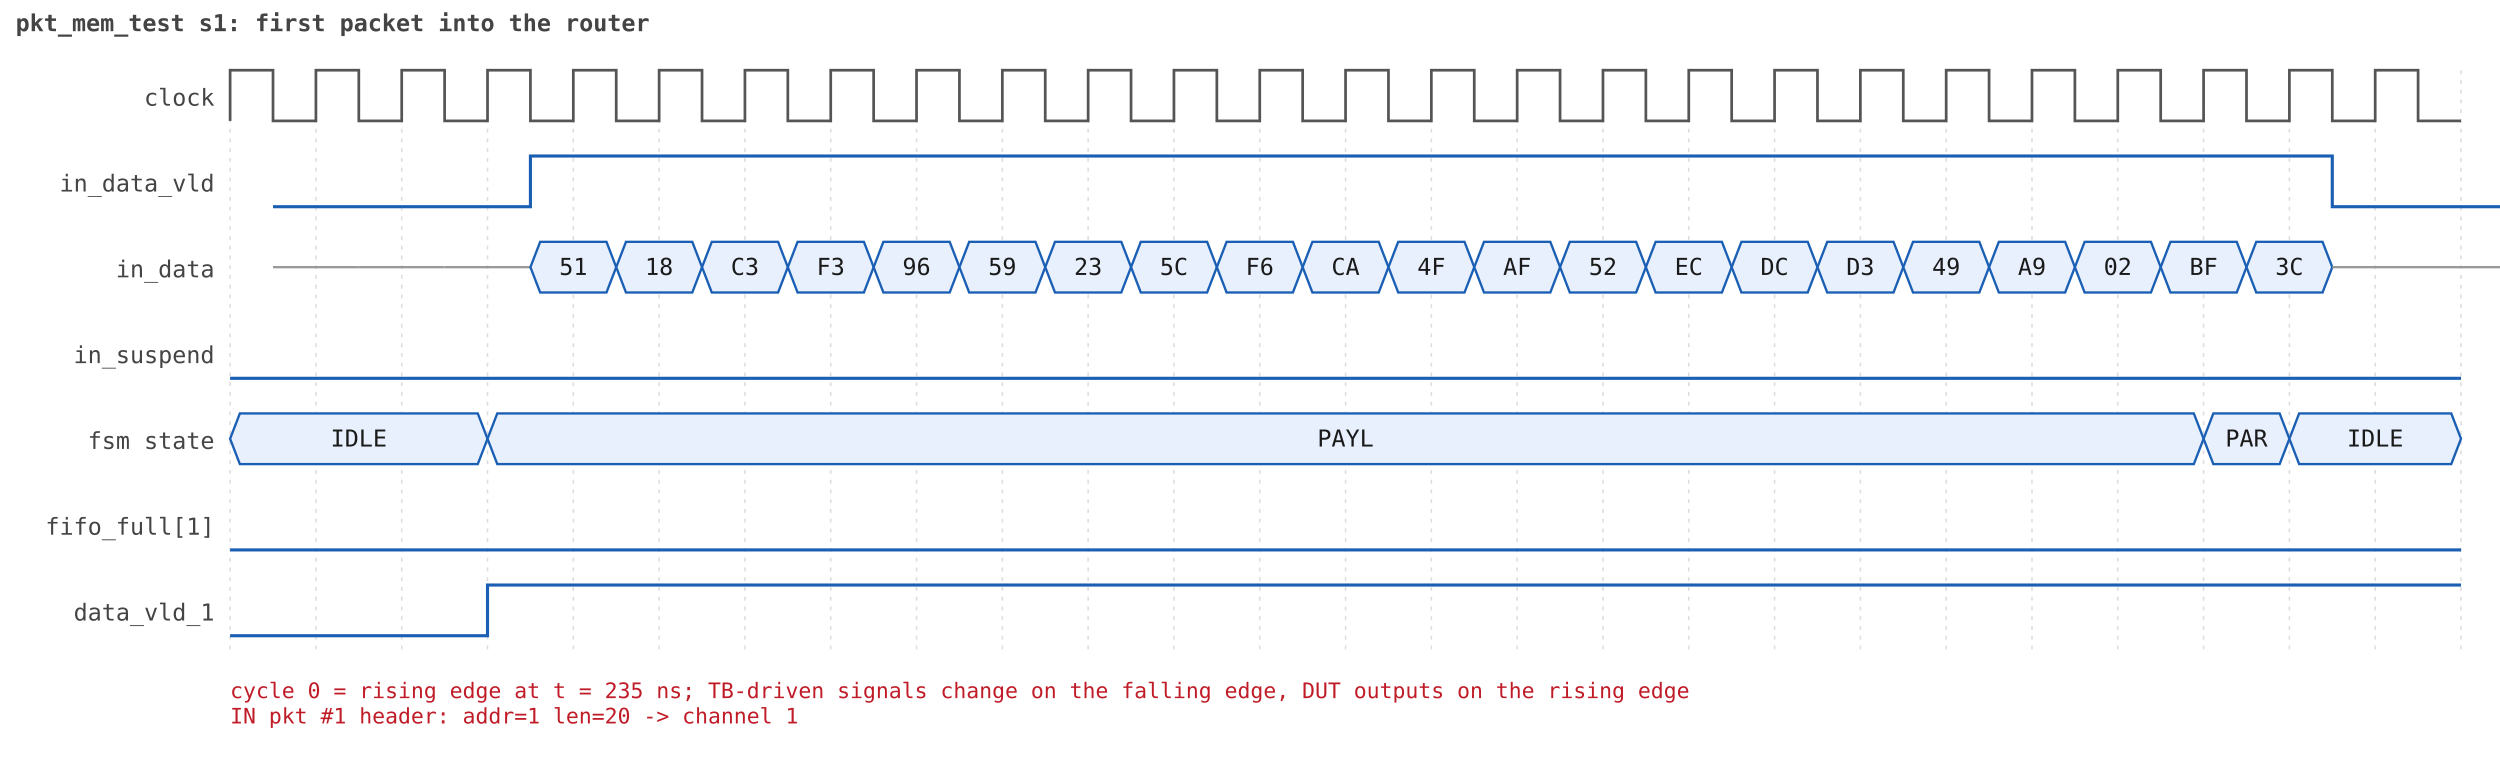
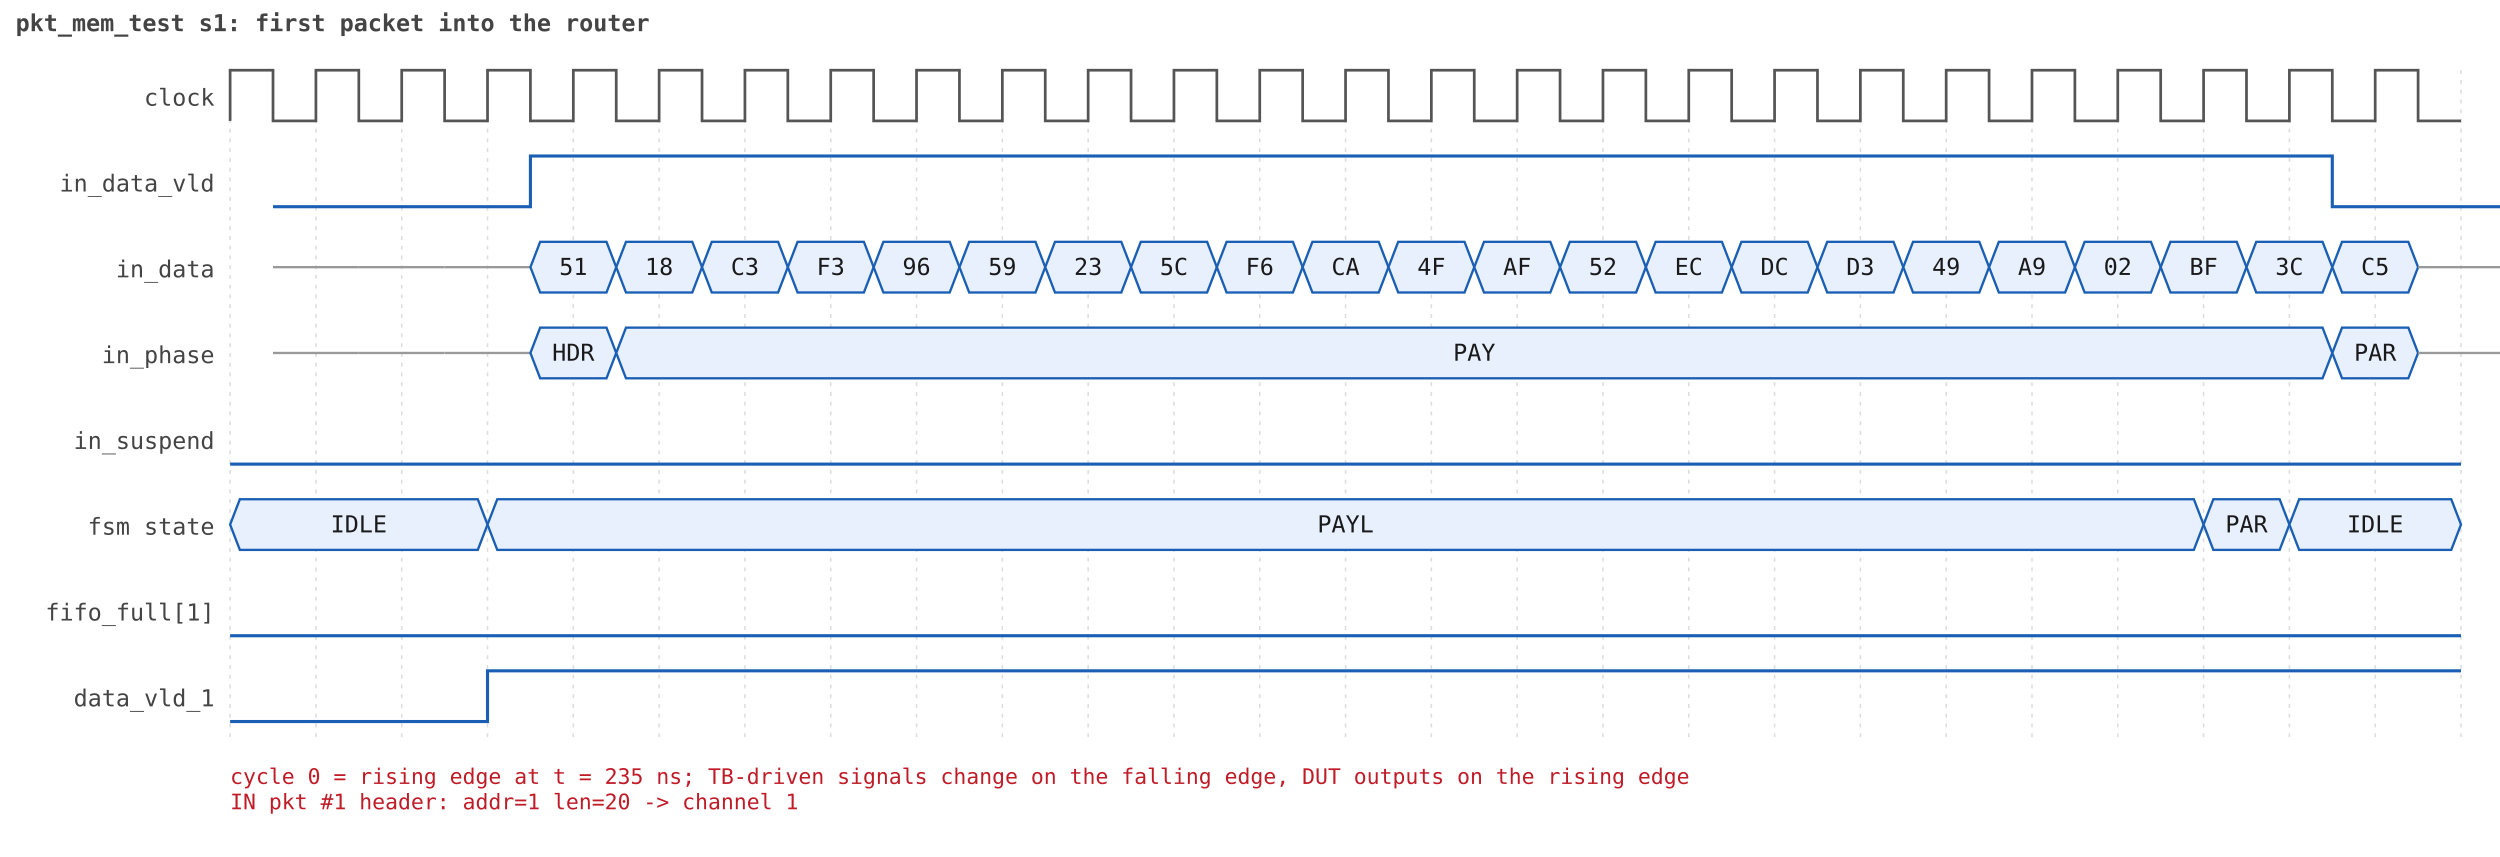
- <svg xmlns="http://www.w3.org/2000/svg" width="1282" height="395" viewBox="0 0 1282 395" font-family="monospace" font-size="12">
+ <svg xmlns="http://www.w3.org/2000/svg" width="1282" height="439" viewBox="0 0 1282 439" font-family="monospace" font-size="12">
  <style>.lbl{fill:#444}.sig{fill:none;stroke:#1a5fb4;stroke-width:1.6}.clk{fill:none;stroke:#555;stroke-width:1.4}.bus{fill:#e8f0fe;stroke:#1a5fb4;stroke-width:1.2}.idle{stroke:#999;stroke-width:1.2;stroke-dasharray:0}.z{stroke:#999;stroke-dasharray:3 3}.txt{fill:#1a1a1a;text-anchor:middle}.grid{stroke:#ddd;stroke-width:0.8;stroke-dasharray:2 3}.note{fill:#c01c28;font-size:11px}@media (prefers-color-scheme: dark){.lbl{fill:#ccc}.clk{stroke:#aaa}.txt{fill:#eee}.bus{fill:#1e2a44}.grid{stroke:#444}}</style>
  <text class="lbl" x="8" y="16" font-weight="bold">pkt_mem_test s1: first packet into the router</text>
-   <line class="grid" x1="118" y1="36" x2="118" y2="334" />
-   <line class="grid" x1="162" y1="36" x2="162" y2="334" />
-   <line class="grid" x1="206" y1="36" x2="206" y2="334" />
-   <line class="grid" x1="250" y1="36" x2="250" y2="334" />
-   <line class="grid" x1="294" y1="36" x2="294" y2="334" />
-   <line class="grid" x1="338" y1="36" x2="338" y2="334" />
-   <line class="grid" x1="382" y1="36" x2="382" y2="334" />
-   <line class="grid" x1="426" y1="36" x2="426" y2="334" />
-   <line class="grid" x1="470" y1="36" x2="470" y2="334" />
-   <line class="grid" x1="514" y1="36" x2="514" y2="334" />
-   <line class="grid" x1="558" y1="36" x2="558" y2="334" />
-   <line class="grid" x1="602" y1="36" x2="602" y2="334" />
-   <line class="grid" x1="646" y1="36" x2="646" y2="334" />
-   <line class="grid" x1="690" y1="36" x2="690" y2="334" />
-   <line class="grid" x1="734" y1="36" x2="734" y2="334" />
-   <line class="grid" x1="778" y1="36" x2="778" y2="334" />
-   <line class="grid" x1="822" y1="36" x2="822" y2="334" />
-   <line class="grid" x1="866" y1="36" x2="866" y2="334" />
-   <line class="grid" x1="910" y1="36" x2="910" y2="334" />
-   <line class="grid" x1="954" y1="36" x2="954" y2="334" />
-   <line class="grid" x1="998" y1="36" x2="998" y2="334" />
-   <line class="grid" x1="1042" y1="36" x2="1042" y2="334" />
-   <line class="grid" x1="1086" y1="36" x2="1086" y2="334" />
-   <line class="grid" x1="1130" y1="36" x2="1130" y2="334" />
-   <line class="grid" x1="1174" y1="36" x2="1174" y2="334" />
-   <line class="grid" x1="1218" y1="36" x2="1218" y2="334" />
-   <line class="grid" x1="1262" y1="36" x2="1262" y2="334" />
+   <line class="grid" x1="118" y1="36" x2="118" y2="378" />
+   <line class="grid" x1="162" y1="36" x2="162" y2="378" />
+   <line class="grid" x1="206" y1="36" x2="206" y2="378" />
+   <line class="grid" x1="250" y1="36" x2="250" y2="378" />
+   <line class="grid" x1="294" y1="36" x2="294" y2="378" />
+   <line class="grid" x1="338" y1="36" x2="338" y2="378" />
+   <line class="grid" x1="382" y1="36" x2="382" y2="378" />
+   <line class="grid" x1="426" y1="36" x2="426" y2="378" />
+   <line class="grid" x1="470" y1="36" x2="470" y2="378" />
+   <line class="grid" x1="514" y1="36" x2="514" y2="378" />
+   <line class="grid" x1="558" y1="36" x2="558" y2="378" />
+   <line class="grid" x1="602" y1="36" x2="602" y2="378" />
+   <line class="grid" x1="646" y1="36" x2="646" y2="378" />
+   <line class="grid" x1="690" y1="36" x2="690" y2="378" />
+   <line class="grid" x1="734" y1="36" x2="734" y2="378" />
+   <line class="grid" x1="778" y1="36" x2="778" y2="378" />
+   <line class="grid" x1="822" y1="36" x2="822" y2="378" />
+   <line class="grid" x1="866" y1="36" x2="866" y2="378" />
+   <line class="grid" x1="910" y1="36" x2="910" y2="378" />
+   <line class="grid" x1="954" y1="36" x2="954" y2="378" />
+   <line class="grid" x1="998" y1="36" x2="998" y2="378" />
+   <line class="grid" x1="1042" y1="36" x2="1042" y2="378" />
+   <line class="grid" x1="1086" y1="36" x2="1086" y2="378" />
+   <line class="grid" x1="1130" y1="36" x2="1130" y2="378" />
+   <line class="grid" x1="1174" y1="36" x2="1174" y2="378" />
+   <line class="grid" x1="1218" y1="36" x2="1218" y2="378" />
+   <line class="grid" x1="1262" y1="36" x2="1262" y2="378" />
  <text class="lbl" x="110" y="54.2" text-anchor="end">clock</text>
  <path class="clk" d="M118,62 L118,36 L140.0,36 L140.0,62 L162,62 L162,62 L162,36 L184.0,36 L184.0,62 L206,62 L206,62 L206,36 L228.0,36 L228.0,62 L250,62 L250,62 L250,36 L272.0,36 L272.0,62 L294,62 L294,62 L294,36 L316.0,36 L316.0,62 L338,62 L338,62 L338,36 L360.0,36 L360.0,62 L382,62 L382,62 L382,36 L404.0,36 L404.0,62 L426,62 L426,62 L426,36 L448.0,36 L448.0,62 L470,62 L470,62 L470,36 L492.0,36 L492.0,62 L514,62 L514,62 L514,36 L536.0,36 L536.0,62 L558,62 L558,62 L558,36 L580.0,36 L580.0,62 L602,62 L602,62 L602,36 L624.0,36 L624.0,62 L646,62 L646,62 L646,36 L668.0,36 L668.0,62 L690,62 L690,62 L690,36 L712.0,36 L712.0,62 L734,62 L734,62 L734,36 L756.0,36 L756.0,62 L778,62 L778,62 L778,36 L800.0,36 L800.0,62 L822,62 L822,62 L822,36 L844.0,36 L844.0,62 L866,62 L866,62 L866,36 L888.0,36 L888.0,62 L910,62 L910,62 L910,36 L932.0,36 L932.0,62 L954,62 L954,62 L954,36 L976.0,36 L976.0,62 L998,62 L998,62 L998,36 L1020.0,36 L1020.0,62 L1042,62 L1042,62 L1042,36 L1064.0,36 L1064.0,62 L1086,62 L1086,62 L1086,36 L1108.0,36 L1108.0,62 L1130,62 L1130,62 L1130,36 L1152.0,36 L1152.0,62 L1174,62 L1174,62 L1174,36 L1196.0,36 L1196.0,62 L1218,62 L1218,62 L1218,36 L1240.0,36 L1240.0,62 L1262,62" />
  <text class="lbl" x="110" y="98.2" text-anchor="end">in_data_vld</text>
  <path class="sig" d="M140.0,106 L184.0,106 L184.0,106 L228.0,106 L228.0,106 L272.0,106 L272.0,106 L272.0,80 L316.0,80 L316.0,80 L360.0,80 L360.0,80 L404.0,80 L404.0,80 L448.0,80 L448.0,80 L492.0,80 L492.0,80 L536.0,80 L536.0,80 L580.0,80 L580.0,80 L624.0,80 L624.0,80 L668.0,80 L668.0,80 L712.0,80 L712.0,80 L756.0,80 L756.0,80 L800.0,80 L800.0,80 L844.0,80 L844.0,80 L888.0,80 L888.0,80 L932.0,80 L932.0,80 L976.0,80 L976.0,80 L1020.0,80 L1020.0,80 L1064.0,80 L1064.0,80 L1108.0,80 L1108.0,80 L1152.0,80 L1152.0,80 L1196.0,80 L1196.0,80 L1196.0,106 L1240.0,106 L1240.0,106 L1284.0,106" />
  <text class="lbl" x="110" y="142.2" text-anchor="end">in_data</text>
  <line class="idle" x1="140.0" y1="137.0" x2="184.0" y2="137.0" />
  <line class="idle" x1="184.0" y1="137.0" x2="228.0" y2="137.0" />
  <line class="idle" x1="228.0" y1="137.0" x2="272.0" y2="137.0" />
  <path class="bus" d="M272.0,137.0 L277.0,124 L311.0,124 L316.0,137.0 L311.0,150 L277.0,150 Z" />
  <text class="txt" x="294.0" y="141.0">51</text>
  <path class="bus" d="M316.0,137.0 L321.0,124 L355.0,124 L360.0,137.0 L355.0,150 L321.0,150 Z" />
  <text class="txt" x="338.0" y="141.0">18</text>
  <path class="bus" d="M360.0,137.0 L365.0,124 L399.0,124 L404.0,137.0 L399.0,150 L365.0,150 Z" />
  <text class="txt" x="382.0" y="141.0">C3</text>
  <path class="bus" d="M404.0,137.0 L409.0,124 L443.0,124 L448.0,137.0 L443.0,150 L409.0,150 Z" />
  <text class="txt" x="426.0" y="141.0">F3</text>
  <path class="bus" d="M448.0,137.0 L453.0,124 L487.0,124 L492.0,137.0 L487.0,150 L453.0,150 Z" />
  <text class="txt" x="470.0" y="141.0">96</text>
  <path class="bus" d="M492.0,137.0 L497.0,124 L531.0,124 L536.0,137.0 L531.0,150 L497.0,150 Z" />
  <text class="txt" x="514.0" y="141.0">59</text>
  <path class="bus" d="M536.0,137.0 L541.0,124 L575.0,124 L580.0,137.0 L575.0,150 L541.0,150 Z" />
  <text class="txt" x="558.0" y="141.0">23</text>
  <path class="bus" d="M580.0,137.0 L585.0,124 L619.0,124 L624.0,137.0 L619.0,150 L585.0,150 Z" />
  <text class="txt" x="602.0" y="141.0">5C</text>
  <path class="bus" d="M624.0,137.0 L629.0,124 L663.0,124 L668.0,137.0 L663.0,150 L629.0,150 Z" />
  <text class="txt" x="646.0" y="141.0">F6</text>
  <path class="bus" d="M668.0,137.0 L673.0,124 L707.0,124 L712.0,137.0 L707.0,150 L673.0,150 Z" />
  <text class="txt" x="690.0" y="141.0">CA</text>
  <path class="bus" d="M712.0,137.0 L717.0,124 L751.0,124 L756.0,137.0 L751.0,150 L717.0,150 Z" />
  <text class="txt" x="734.0" y="141.0">4F</text>
  <path class="bus" d="M756.0,137.0 L761.0,124 L795.0,124 L800.0,137.0 L795.0,150 L761.0,150 Z" />
  <text class="txt" x="778.0" y="141.0">AF</text>
  <path class="bus" d="M800.0,137.0 L805.0,124 L839.0,124 L844.0,137.0 L839.0,150 L805.0,150 Z" />
  <text class="txt" x="822.0" y="141.0">52</text>
  <path class="bus" d="M844.0,137.0 L849.0,124 L883.0,124 L888.0,137.0 L883.0,150 L849.0,150 Z" />
  <text class="txt" x="866.0" y="141.0">EC</text>
  <path class="bus" d="M888.0,137.0 L893.0,124 L927.0,124 L932.0,137.0 L927.0,150 L893.0,150 Z" />
  <text class="txt" x="910.0" y="141.0">DC</text>
  <path class="bus" d="M932.0,137.0 L937.0,124 L971.0,124 L976.0,137.0 L971.0,150 L937.0,150 Z" />
  <text class="txt" x="954.0" y="141.0">D3</text>
  <path class="bus" d="M976.0,137.0 L981.0,124 L1015.0,124 L1020.0,137.0 L1015.0,150 L981.0,150 Z" />
  <text class="txt" x="998.0" y="141.0">49</text>
  <path class="bus" d="M1020.0,137.0 L1025.0,124 L1059.0,124 L1064.0,137.0 L1059.0,150 L1025.0,150 Z" />
  <text class="txt" x="1042.0" y="141.0">A9</text>
  <path class="bus" d="M1064.0,137.0 L1069.0,124 L1103.0,124 L1108.0,137.0 L1103.0,150 L1069.0,150 Z" />
  <text class="txt" x="1086.0" y="141.0">02</text>
  <path class="bus" d="M1108.0,137.0 L1113.0,124 L1147.0,124 L1152.0,137.0 L1147.0,150 L1113.0,150 Z" />
  <text class="txt" x="1130.0" y="141.0">BF</text>
  <path class="bus" d="M1152.0,137.0 L1157.0,124 L1191.0,124 L1196.0,137.0 L1191.0,150 L1157.0,150 Z" />
  <text class="txt" x="1174.0" y="141.0">3C</text>
-   <line class="idle" x1="1196.0" y1="137.0" x2="1240.0" y2="137.0" />
+   <path class="bus" d="M1196.0,137.0 L1201.0,124 L1235.0,124 L1240.0,137.0 L1235.0,150 L1201.0,150 Z" />
+   <text class="txt" x="1218.0" y="141.0">C5</text>
  <line class="idle" x1="1240.0" y1="137.0" x2="1284.0" y2="137.0" />
-   <text class="lbl" x="110" y="186.2" text-anchor="end">in_suspend</text>
-   <path class="sig" d="M118,194 L162,194 L162,194 L206,194 L206,194 L250,194 L250,194 L294,194 L294,194 L338,194 L338,194 L382,194 L382,194 L426,194 L426,194 L470,194 L470,194 L514,194 L514,194 L558,194 L558,194 L602,194 L602,194 L646,194 L646,194 L690,194 L690,194 L734,194 L734,194 L778,194 L778,194 L822,194 L822,194 L866,194 L866,194 L910,194 L910,194 L954,194 L954,194 L998,194 L998,194 L1042,194 L1042,194 L1086,194 L1086,194 L1130,194 L1130,194 L1174,194 L1174,194 L1218,194 L1218,194 L1262,194" />
-   <text class="lbl" x="110" y="230.2" text-anchor="end">fsm state</text>
-   <path class="bus" d="M118,225.0 L123,212 L245,212 L250,225.0 L245,238 L123,238 Z" />
-   <text class="txt" x="184.0" y="229.0">IDLE</text>
-   <path class="bus" d="M250,225.0 L255,212 L1125,212 L1130,225.0 L1125,238 L255,238 Z" />
-   <text class="txt" x="690.0" y="229.0">PAYL</text>
-   <path class="bus" d="M1130,225.0 L1135,212 L1169,212 L1174,225.0 L1169,238 L1135,238 Z" />
-   <text class="txt" x="1152.0" y="229.0">PAR</text>
-   <path class="bus" d="M1174,225.0 L1179,212 L1257,212 L1262,225.0 L1257,238 L1179,238 Z" />
-   <text class="txt" x="1218.0" y="229.0">IDLE</text>
-   <text class="lbl" x="110" y="274.2" text-anchor="end">fifo_full[1]</text>
-   <path class="sig" d="M118,282 L162,282 L162,282 L206,282 L206,282 L250,282 L250,282 L294,282 L294,282 L338,282 L338,282 L382,282 L382,282 L426,282 L426,282 L470,282 L470,282 L514,282 L514,282 L558,282 L558,282 L602,282 L602,282 L646,282 L646,282 L690,282 L690,282 L734,282 L734,282 L778,282 L778,282 L822,282 L822,282 L866,282 L866,282 L910,282 L910,282 L954,282 L954,282 L998,282 L998,282 L1042,282 L1042,282 L1086,282 L1086,282 L1130,282 L1130,282 L1174,282 L1174,282 L1218,282 L1218,282 L1262,282" />
-   <text class="lbl" x="110" y="318.2" text-anchor="end">data_vld_1</text>
-   <path class="sig" d="M118,326 L162,326 L162,326 L206,326 L206,326 L250,326 L250,326 L250,300 L294,300 L294,300 L338,300 L338,300 L382,300 L382,300 L426,300 L426,300 L470,300 L470,300 L514,300 L514,300 L558,300 L558,300 L602,300 L602,300 L646,300 L646,300 L690,300 L690,300 L734,300 L734,300 L778,300 L778,300 L822,300 L822,300 L866,300 L866,300 L910,300 L910,300 L954,300 L954,300 L998,300 L998,300 L1042,300 L1042,300 L1086,300 L1086,300 L1130,300 L1130,300 L1174,300 L1174,300 L1218,300 L1218,300 L1262,300" />
-   <text class="note" x="118" y="358">cycle 0 = rising edge at t = 235 ns; TB-driven signals change on the falling edge, DUT outputs on the rising edge</text>
-   <text class="note" x="118" y="371">IN  pkt #1 header: addr=1 len=20 -&gt; channel 1</text>
+   <text class="lbl" x="110" y="186.2" text-anchor="end">in_phase</text>
+   <line class="idle" x1="140.0" y1="181.0" x2="184.0" y2="181.0" />
+   <line class="idle" x1="184.0" y1="181.0" x2="228.0" y2="181.0" />
+   <line class="idle" x1="228.0" y1="181.0" x2="272.0" y2="181.0" />
+   <path class="bus" d="M272.0,181.0 L277.0,168 L311.0,168 L316.0,181.0 L311.0,194 L277.0,194 Z" />
+   <text class="txt" x="294.0" y="185.0">HDR</text>
+   <path class="bus" d="M316.0,181.0 L321.0,168 L1191.0,168 L1196.0,181.0 L1191.0,194 L321.0,194 Z" />
+   <text class="txt" x="756.0" y="185.0">PAY</text>
+   <path class="bus" d="M1196.0,181.0 L1201.0,168 L1235.0,168 L1240.0,181.0 L1235.0,194 L1201.0,194 Z" />
+   <text class="txt" x="1218.0" y="185.0">PAR</text>
+   <line class="idle" x1="1240.0" y1="181.0" x2="1284.0" y2="181.0" />
+   <text class="lbl" x="110" y="230.2" text-anchor="end">in_suspend</text>
+   <path class="sig" d="M118,238 L162,238 L162,238 L206,238 L206,238 L250,238 L250,238 L294,238 L294,238 L338,238 L338,238 L382,238 L382,238 L426,238 L426,238 L470,238 L470,238 L514,238 L514,238 L558,238 L558,238 L602,238 L602,238 L646,238 L646,238 L690,238 L690,238 L734,238 L734,238 L778,238 L778,238 L822,238 L822,238 L866,238 L866,238 L910,238 L910,238 L954,238 L954,238 L998,238 L998,238 L1042,238 L1042,238 L1086,238 L1086,238 L1130,238 L1130,238 L1174,238 L1174,238 L1218,238 L1218,238 L1262,238" />
+   <text class="lbl" x="110" y="274.2" text-anchor="end">fsm state</text>
+   <path class="bus" d="M118,269.0 L123,256 L245,256 L250,269.0 L245,282 L123,282 Z" />
+   <text class="txt" x="184.0" y="273.0">IDLE</text>
+   <path class="bus" d="M250,269.0 L255,256 L1125,256 L1130,269.0 L1125,282 L255,282 Z" />
+   <text class="txt" x="690.0" y="273.0">PAYL</text>
+   <path class="bus" d="M1130,269.0 L1135,256 L1169,256 L1174,269.0 L1169,282 L1135,282 Z" />
+   <text class="txt" x="1152.0" y="273.0">PAR</text>
+   <path class="bus" d="M1174,269.0 L1179,256 L1257,256 L1262,269.0 L1257,282 L1179,282 Z" />
+   <text class="txt" x="1218.0" y="273.0">IDLE</text>
+   <text class="lbl" x="110" y="318.2" text-anchor="end">fifo_full[1]</text>
+   <path class="sig" d="M118,326 L162,326 L162,326 L206,326 L206,326 L250,326 L250,326 L294,326 L294,326 L338,326 L338,326 L382,326 L382,326 L426,326 L426,326 L470,326 L470,326 L514,326 L514,326 L558,326 L558,326 L602,326 L602,326 L646,326 L646,326 L690,326 L690,326 L734,326 L734,326 L778,326 L778,326 L822,326 L822,326 L866,326 L866,326 L910,326 L910,326 L954,326 L954,326 L998,326 L998,326 L1042,326 L1042,326 L1086,326 L1086,326 L1130,326 L1130,326 L1174,326 L1174,326 L1218,326 L1218,326 L1262,326" />
+   <text class="lbl" x="110" y="362.2" text-anchor="end">data_vld_1</text>
+   <path class="sig" d="M118,370 L162,370 L162,370 L206,370 L206,370 L250,370 L250,370 L250,344 L294,344 L294,344 L338,344 L338,344 L382,344 L382,344 L426,344 L426,344 L470,344 L470,344 L514,344 L514,344 L558,344 L558,344 L602,344 L602,344 L646,344 L646,344 L690,344 L690,344 L734,344 L734,344 L778,344 L778,344 L822,344 L822,344 L866,344 L866,344 L910,344 L910,344 L954,344 L954,344 L998,344 L998,344 L1042,344 L1042,344 L1086,344 L1086,344 L1130,344 L1130,344 L1174,344 L1174,344 L1218,344 L1218,344 L1262,344" />
+   <text class="note" x="118" y="402">cycle 0 = rising edge at t = 235 ns; TB-driven signals change on the falling edge, DUT outputs on the rising edge</text>
+   <text class="note" x="118" y="415">IN  pkt #1 header: addr=1 len=20 -&gt; channel 1</text>
</svg>
